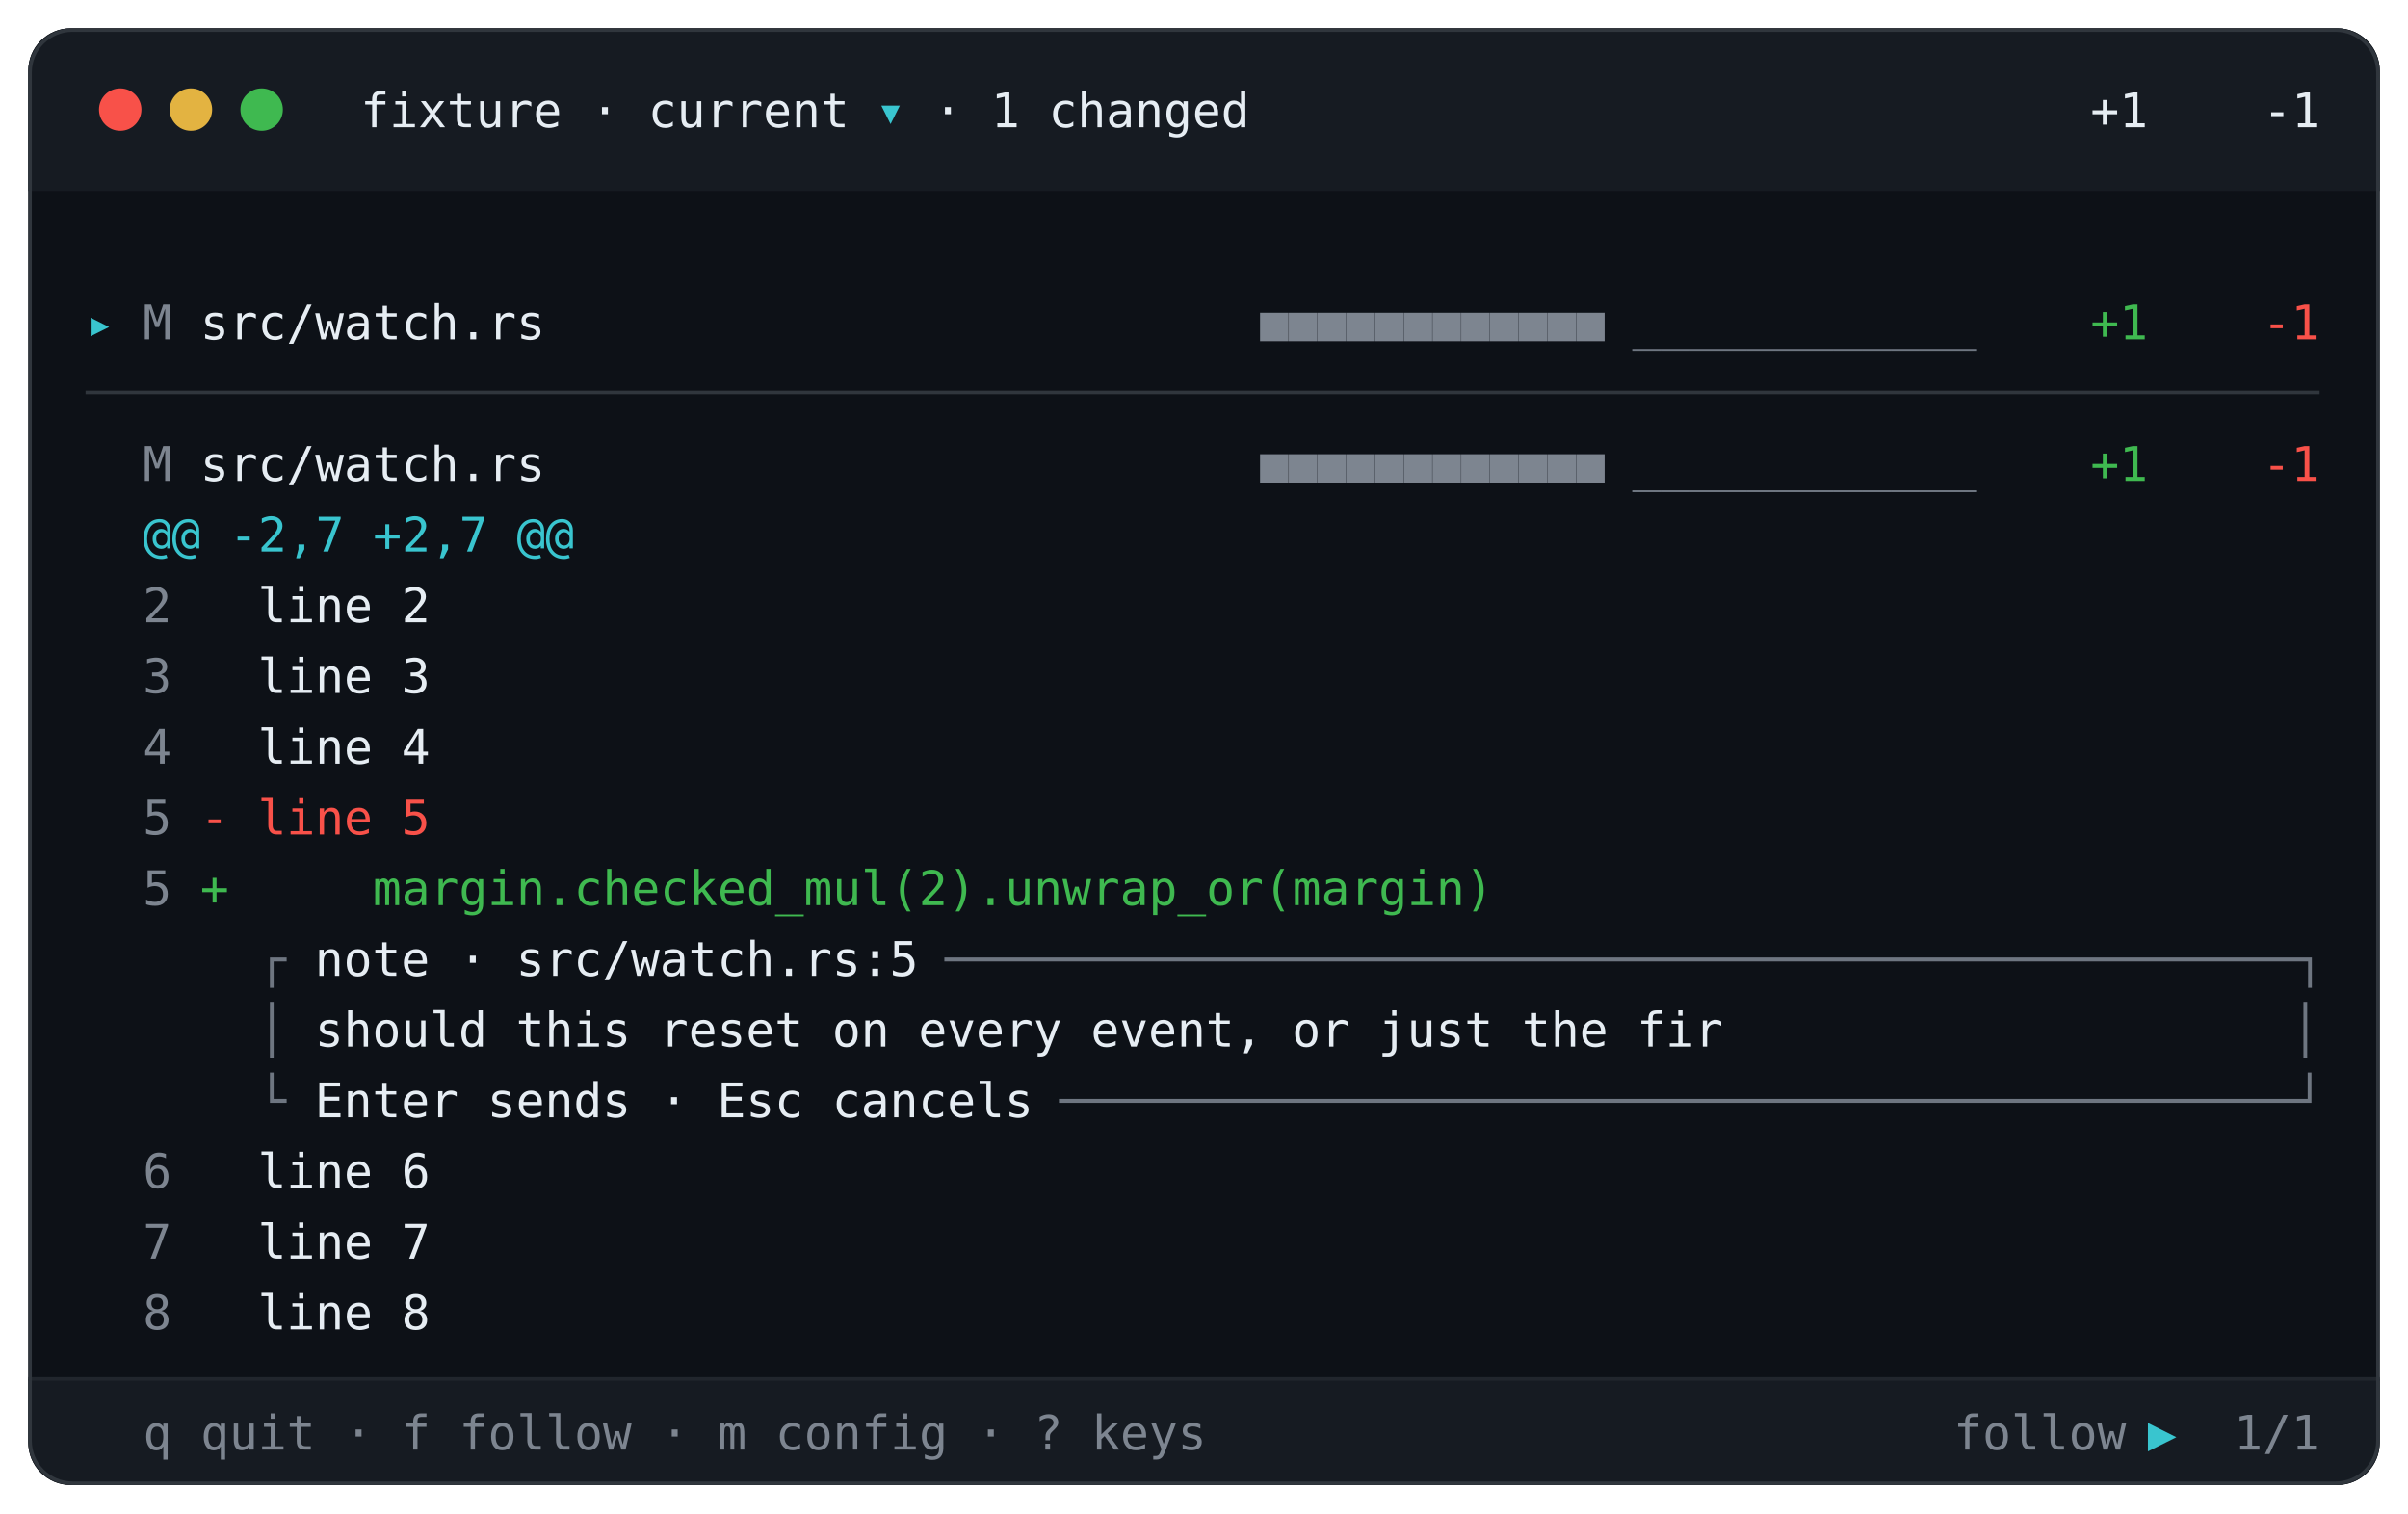
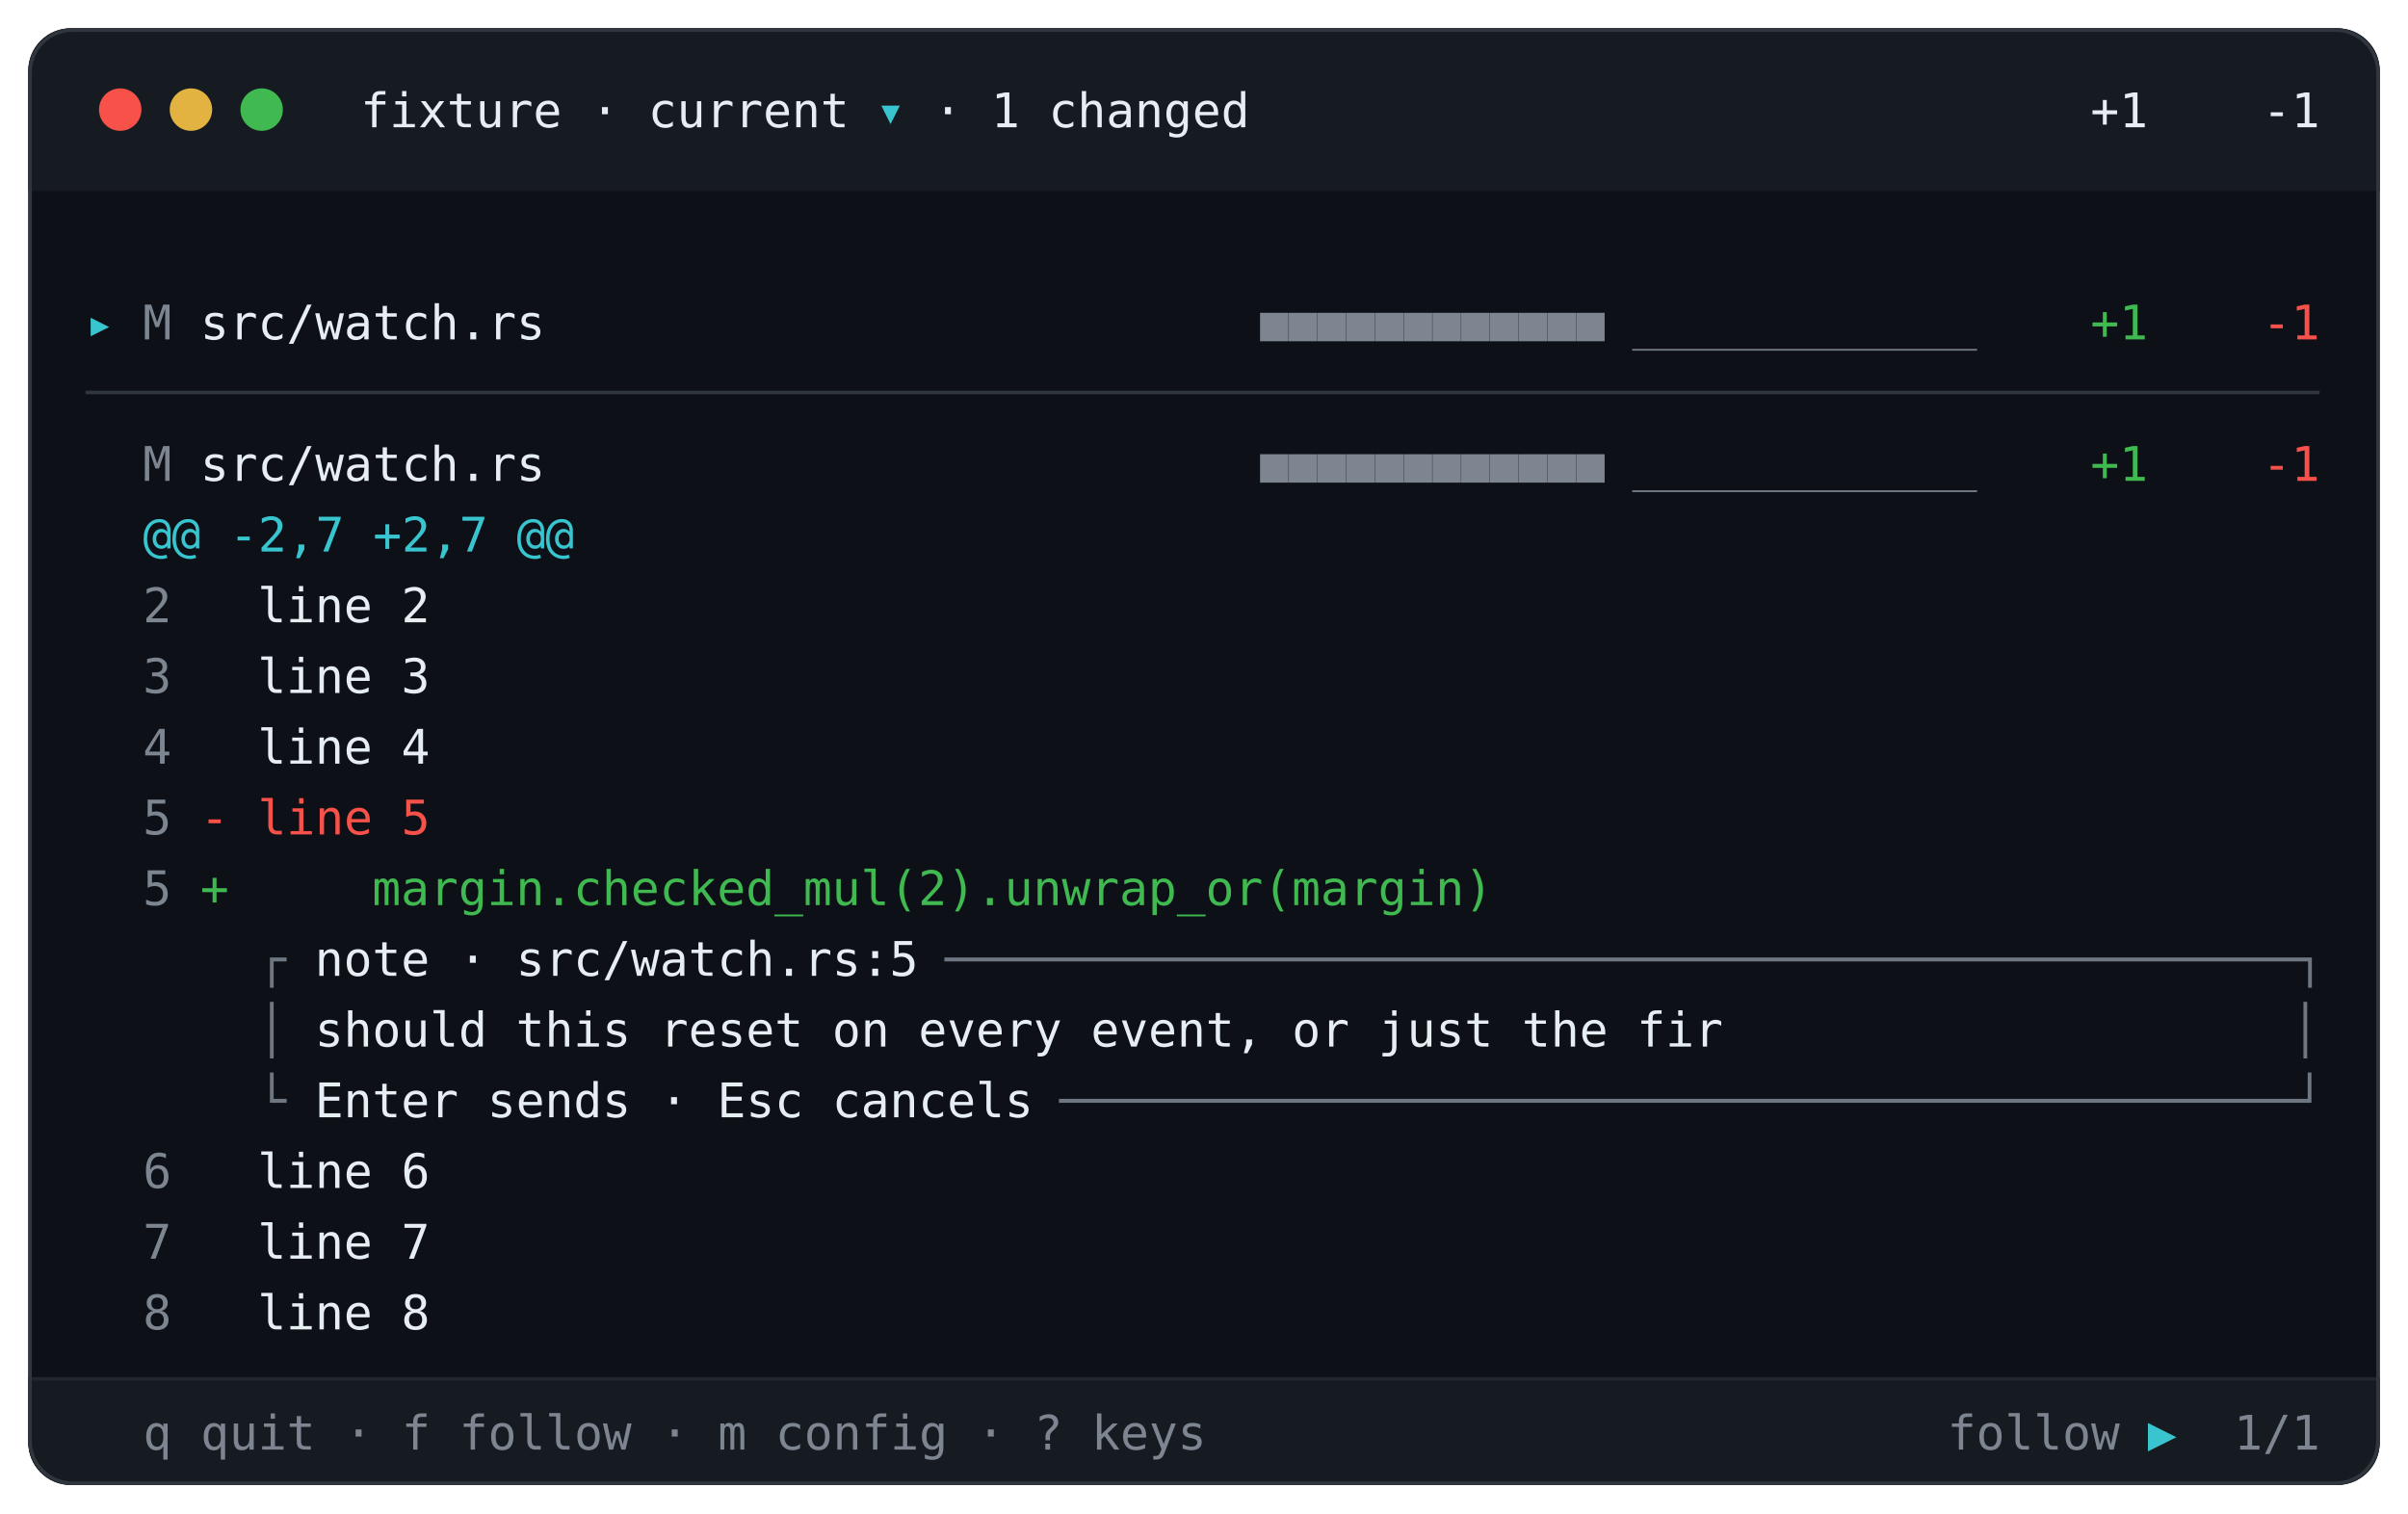
<svg xmlns="http://www.w3.org/2000/svg" viewBox="0 0 681 428" width="681" height="428" role="img" aria-label="The vigia pane with the note box open under a changed line, titled with the file and line it is about, holding a half-typed sentence, with Enter sends and Esc cancels along its bottom edge.">
  <defs>
    <clipPath id="win">
      <rect x="8" y="8" width="665" height="412" rx="12" />
    </clipPath>
    <style>
      .m { font-family: ui-monospace, SFMono-Regular, Menlo, Consolas, "DejaVu Sans Mono", monospace; white-space: pre; }
      .fg { fill: #e6edf3 } .dim { fill: #7d8590 } .faint { fill: #6e7681 }
      .grn { fill: #3fb950 } .red { fill: #f85149 } .cyn { fill: #39c5cf }
      .con { fill: #e3b341 }
    </style>
  </defs>
-   <rect x="8" y="8" width="665" height="412" rx="12" fill="#0d1117" />
-   <g clip-path="url(#win)">
-     <rect x="8" y="8" width="665" height="46" fill="#161b22" />
-     <circle cx="34" cy="31" r="6" fill="#f85149" />
-     <circle cx="54" cy="31" r="6" fill="#e3b341" />
-     <circle cx="74" cy="31" r="6" fill="#3fb950" />
-     <rect x="8" y="390" width="665" height="30" fill="#161b22" />
-     <line x1="8" y1="390" x2="673" y2="390" stroke="#21262d" stroke-width="1" />
-     <text class="m row" y="36" font-size="13.5" xml:space="preserve">
-       <tspan x="102.0" class="fg">fixture · current </tspan>
-       <tspan x="247.8" class="cyn">▾</tspan>
-       <tspan x="255.9" class="fg"> · 1 changed</tspan>
-       <tspan x="591.2" class="fg">+1    -1</tspan>
-     </text>
-     <text class="m row" y="76" font-size="13.5" xml:space="preserve" />
-     <text class="m row" y="96" font-size="13.5" xml:space="preserve">
-       <tspan x="24.2" class="cyn">▸</tspan>
-       <tspan x="40.4" class="dim">M</tspan>
-       <tspan x="48.5" class="fg"> src/watch.rs                         </tspan>
-       <tspan x="356.3" class="dim">■■■■■■■■■■■■</tspan>
-       <tspan x="461.6" class="faint">____________</tspan>
-       <tspan x="591.2" class="grn">+1</tspan>
-       <tspan x="639.8" class="red">-1</tspan>
-     </text>
-     <line class="rule" x1="24.2" y1="111" x2="656.0" y2="111" stroke="#30363d" stroke-width="1" />
-     <text class="m row" y="136" font-size="13.5" xml:space="preserve">
-       <tspan x="40.4" class="dim">M</tspan>
-       <tspan x="48.5" class="fg"> src/watch.rs                         </tspan>
-       <tspan x="356.3" class="dim">■■■■■■■■■■■■</tspan>
-       <tspan x="461.6" class="faint">____________</tspan>
-       <tspan x="591.2" class="grn">+1</tspan>
-       <tspan x="639.8" class="red">-1</tspan>
-     </text>
-     <text class="m row" y="156" font-size="13.5" xml:space="preserve">
-       <tspan x="24.2" class="cyn">  @@ -2,7 +2,7 @@</tspan>
-     </text>
-     <text class="m row" y="176" font-size="13.5" xml:space="preserve">
-       <tspan x="40.4" class="dim">2</tspan>
-       <tspan x="48.5" class="fg">   line 2</tspan>
-     </text>
-     <text class="m row" y="196" font-size="13.5" xml:space="preserve">
-       <tspan x="40.4" class="dim">3</tspan>
-       <tspan x="48.5" class="fg">   line 3</tspan>
-     </text>
-     <text class="m row" y="216" font-size="13.5" xml:space="preserve">
-       <tspan x="40.4" class="dim">4</tspan>
-       <tspan x="48.5" class="fg">   line 4</tspan>
-     </text>
-     <text class="m row" y="236" font-size="13.5" xml:space="preserve">
-       <tspan x="40.4" class="dim">5</tspan>
-       <tspan x="48.5" class="red"> - line 5</tspan>
-     </text>
-     <text class="m row" y="256" font-size="13.5" xml:space="preserve">
-       <tspan x="40.4" class="dim">5</tspan>
-       <tspan x="48.5" class="grn"> +     margin.checked_mul(2).unwrap_or(margin)</tspan>
-     </text>
-     <text class="m row" y="276" font-size="13.5" xml:space="preserve">
-       <tspan x="72.8" class="faint">┌</tspan>
-       <tspan x="80.9" class="fg"> note · src/watch.rs:5 </tspan>
-       <tspan x="267.2" class="faint">───────────────────────────────────────────────┐</tspan>
-     </text>
-     <text class="m row" y="296" font-size="13.5" xml:space="preserve">
-       <tspan x="72.8" class="faint">│</tspan>
-       <tspan x="80.9" class="fg"> should this reset on every event, or just the fir                    </tspan>
-       <tspan x="647.9" class="faint">│</tspan>
-     </text>
-     <text class="m row" y="316" font-size="13.5" xml:space="preserve">
-       <tspan x="72.8" class="faint">└</tspan>
-       <tspan x="80.9" class="fg"> Enter sends · Esc cancels </tspan>
-       <tspan x="299.6" class="faint">───────────────────────────────────────────┘</tspan>
-     </text>
-     <text class="m row" y="336" font-size="13.5" xml:space="preserve">
-       <tspan x="40.4" class="dim">6</tspan>
-       <tspan x="48.5" class="fg">   line 6</tspan>
-     </text>
-     <text class="m row" y="356" font-size="13.5" xml:space="preserve">
-       <tspan x="40.4" class="dim">7</tspan>
-       <tspan x="48.5" class="fg">   line 7</tspan>
-     </text>
-     <text class="m row" y="376" font-size="13.5" xml:space="preserve">
-       <tspan x="40.4" class="dim">8</tspan>
-       <tspan x="48.5" class="fg">   line 8</tspan>
-     </text>
-     <text class="m row" y="410" font-size="13.5" xml:space="preserve">
-       <tspan x="24.2" class="dim">  q quit · f follow · m config · ? keys                          follow </tspan>
-       <tspan x="607.4" class="cyn">▶</tspan>
-       <tspan x="615.5" class="dim">  1/1</tspan>
-     </text>
+   <g transform="translate(0,0)">
+     <rect x="8" y="8" width="665" height="412" rx="12" fill="#0d1117" />
+     <g clip-path="url(#win)">
+       <rect x="8" y="8" width="665" height="46" fill="#161b22" />
+       <circle cx="34" cy="31" r="6" fill="#f85149" />
+       <circle cx="54" cy="31" r="6" fill="#e3b341" />
+       <circle cx="74" cy="31" r="6" fill="#3fb950" />
+       <rect x="8" y="390" width="665" height="30" fill="#161b22" />
+       <line x1="8" y1="390" x2="673" y2="390" stroke="#21262d" stroke-width="1" />
+       <text class="m row" y="36" font-size="13.5" xml:space="preserve">
+         <tspan x="102.0" class="fg">fixture · current </tspan>
+         <tspan x="247.8" class="cyn">▾</tspan>
+         <tspan x="255.9" class="fg"> · 1 changed</tspan>
+         <tspan x="591.2" class="fg">+1   </tspan>
+         <tspan x="631.7" class="fg"> -1</tspan>
+       </text>
+       <text class="m row" y="76" font-size="13.5" xml:space="preserve" />
+       <text class="m row" y="96" font-size="13.5" xml:space="preserve">
+         <tspan x="24.2" class="cyn">▸</tspan>
+         <tspan x="40.4" class="dim">M</tspan>
+         <tspan x="48.5" class="fg"> src/watch.rs                        </tspan>
+         <tspan x="356.3" class="dim">■■■■■■■■■■■■</tspan>
+         <tspan x="461.6" class="faint">____________</tspan>
+         <tspan x="591.2" class="grn">+1</tspan>
+         <tspan x="639.8" class="red">-1</tspan>
+       </text>
+       <line class="rule" x1="24.2" y1="111" x2="656.0" y2="111" stroke="#30363d" stroke-width="1" />
+       <text class="m row" y="136" font-size="13.5" xml:space="preserve">
+         <tspan x="40.4" class="dim">M</tspan>
+         <tspan x="48.5" class="fg"> src/watch.rs                        </tspan>
+         <tspan x="356.3" class="dim">■■■■■■■■■■■■</tspan>
+         <tspan x="461.6" class="faint">____________</tspan>
+         <tspan x="591.2" class="grn">+1</tspan>
+         <tspan x="639.8" class="red">-1</tspan>
+       </text>
+       <text class="m row" y="156" font-size="13.5" xml:space="preserve">
+         <tspan x="24.2" class="cyn">  @@ -2,7 +2,7 @@</tspan>
+       </text>
+       <text class="m row" y="176" font-size="13.5" xml:space="preserve">
+         <tspan x="40.4" class="dim">2</tspan>
+         <tspan x="64.7" class="fg"> line 2</tspan>
+       </text>
+       <text class="m row" y="196" font-size="13.5" xml:space="preserve">
+         <tspan x="40.4" class="dim">3</tspan>
+         <tspan x="64.7" class="fg"> line 3</tspan>
+       </text>
+       <text class="m row" y="216" font-size="13.5" xml:space="preserve">
+         <tspan x="40.4" class="dim">4</tspan>
+         <tspan x="64.7" class="fg"> line 4</tspan>
+       </text>
+       <text class="m row" y="236" font-size="13.5" xml:space="preserve">
+         <tspan x="40.4" class="dim">5</tspan>
+         <tspan x="48.5" class="red"> - line 5</tspan>
+       </text>
+       <text class="m row" y="256" font-size="13.5" xml:space="preserve">
+         <tspan x="40.4" class="dim">5</tspan>
+         <tspan x="48.5" class="grn"> +    </tspan>
+         <tspan x="97.1" class="grn"> margin.checked_mul(2).unwrap_or(margin)</tspan>
+       </text>
+       <text class="m row" y="276" font-size="13.5" xml:space="preserve">
+         <tspan x="72.8" class="faint">┌</tspan>
+         <tspan x="80.9" class="fg"> note · src/watch.rs:5 </tspan>
+         <tspan x="267.2" class="faint">───────────────────────────────────────────────┐</tspan>
+       </text>
+       <text class="m row" y="296" font-size="13.5" xml:space="preserve">
+         <tspan x="72.8" class="faint">│</tspan>
+         <tspan x="80.9" class="fg"> should this reset on every event, or just the fir                   </tspan>
+         <tspan x="647.9" class="faint">│</tspan>
+       </text>
+       <text class="m row" y="316" font-size="13.5" xml:space="preserve">
+         <tspan x="72.8" class="faint">└</tspan>
+         <tspan x="80.9" class="fg"> Enter sends · Esc cancels </tspan>
+         <tspan x="299.6" class="faint">───────────────────────────────────────────┘</tspan>
+       </text>
+       <text class="m row" y="336" font-size="13.5" xml:space="preserve">
+         <tspan x="40.4" class="dim">6</tspan>
+         <tspan x="64.7" class="fg"> line 6</tspan>
+       </text>
+       <text class="m row" y="356" font-size="13.5" xml:space="preserve">
+         <tspan x="40.4" class="dim">7</tspan>
+         <tspan x="64.7" class="fg"> line 7</tspan>
+       </text>
+       <text class="m row" y="376" font-size="13.5" xml:space="preserve">
+         <tspan x="40.4" class="dim">8</tspan>
+         <tspan x="64.7" class="fg"> line 8</tspan>
+       </text>
+       <text class="m row" y="410" font-size="13.5" xml:space="preserve">
+         <tspan x="24.2" class="dim">  q quit · f follow · m config · ? keys                         </tspan>
+         <tspan x="542.6" class="dim"> follow </tspan>
+         <tspan x="607.4" class="cyn">▶</tspan>
+         <tspan x="615.5" class="dim">  1/1</tspan>
+       </text>
+     </g>
+     <rect x="8.5" y="8.5" width="664" height="411" rx="12" fill="none" stroke="#30363d" />
  </g>
-   <rect x="8.5" y="8.5" width="664" height="411" rx="12" fill="none" stroke="#30363d" />
</svg>
